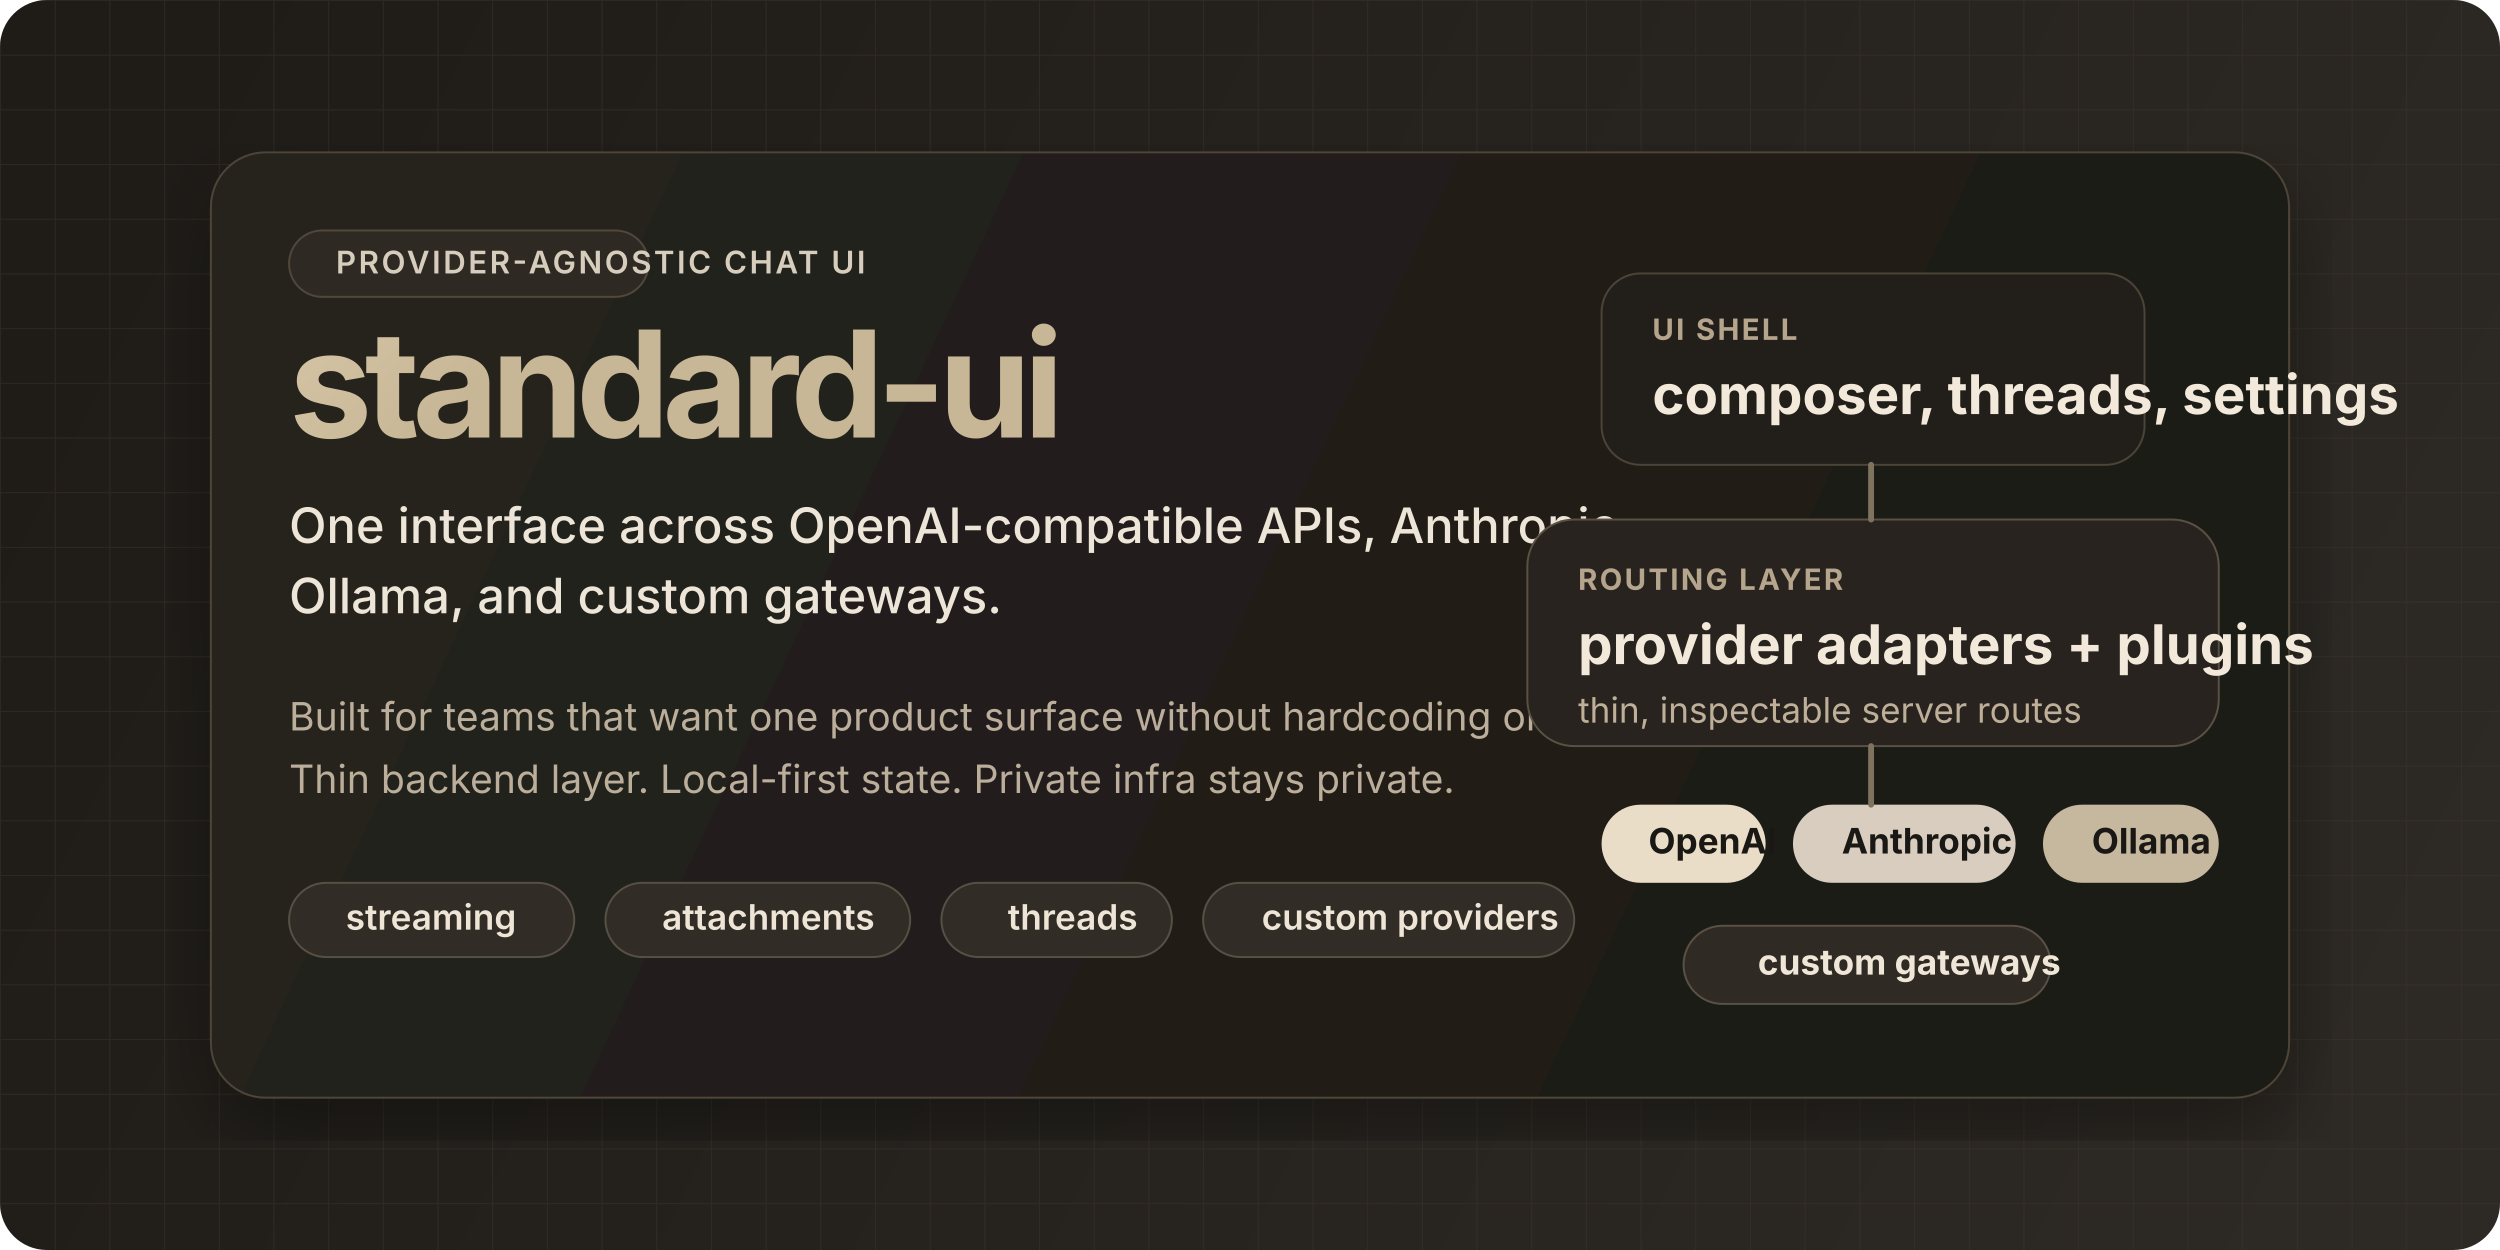
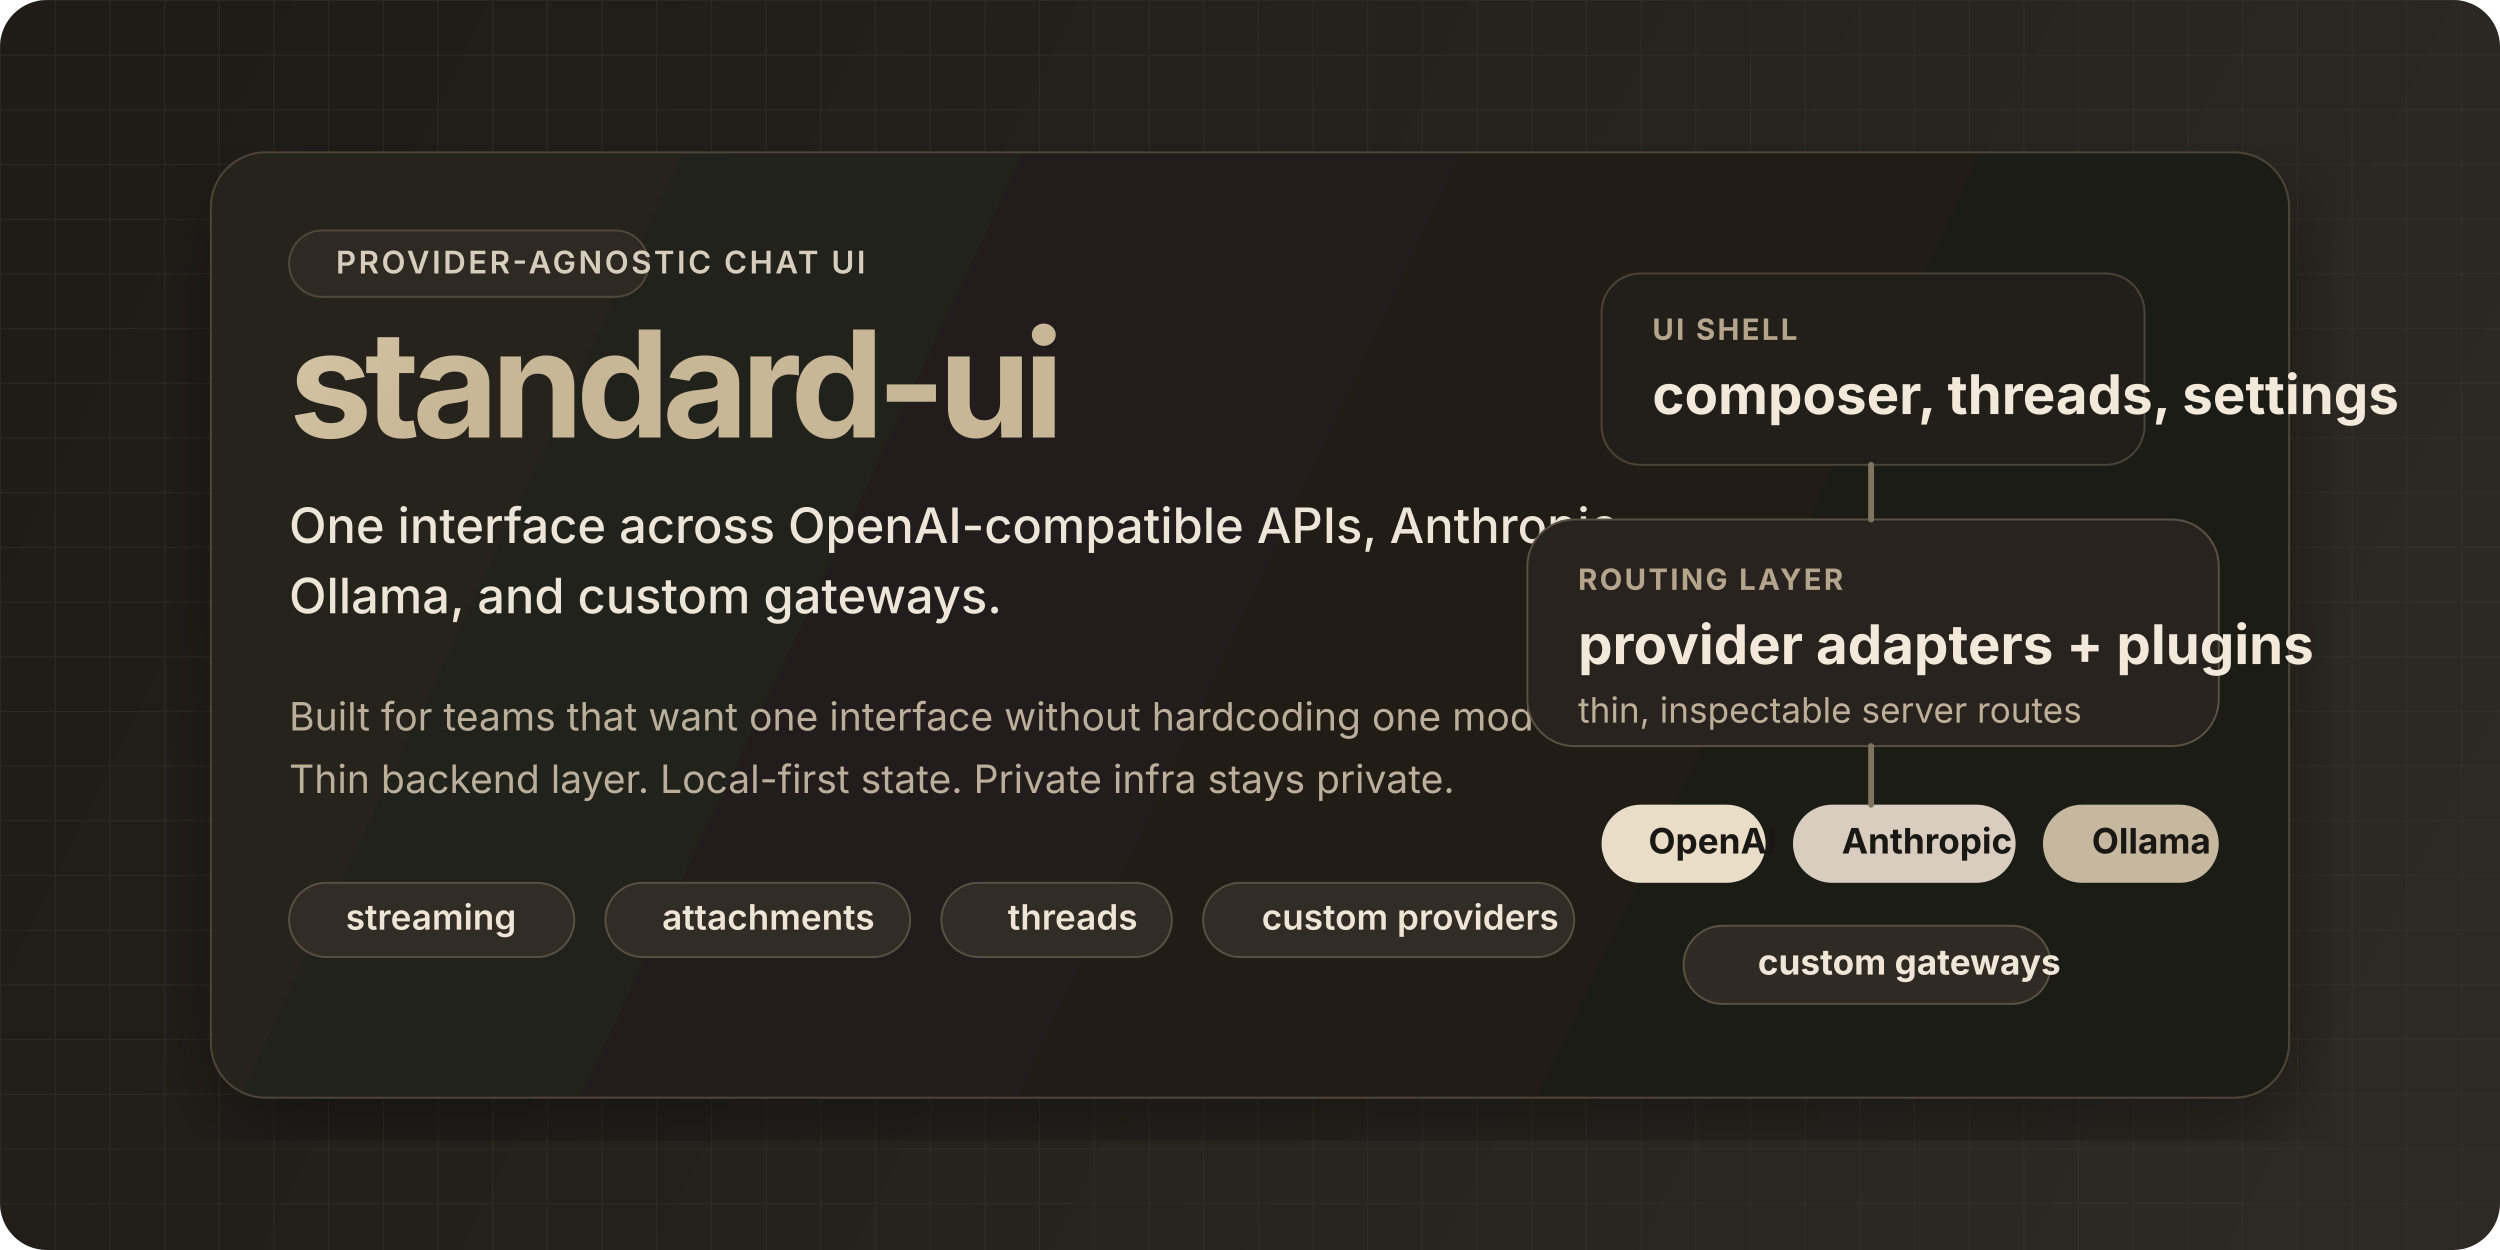
<svg xmlns="http://www.w3.org/2000/svg" width="1280" height="640" viewBox="0 0 1280 640" fill="none" role="img" aria-labelledby="hero-title hero-desc">
  <defs>
    <linearGradient id="bg" x1="80" y1="40" x2="1210" y2="600" gradientUnits="userSpaceOnUse">
      <stop stop-color="#1F1C18" />
      <stop offset="1" stop-color="#2D2924" />
    </linearGradient>
    <linearGradient id="panel" x1="140" y1="100" x2="1120" y2="560" gradientUnits="userSpaceOnUse">
      <stop stop-color="#26221D" />
      <stop offset="1" stop-color="#1D1A16" />
    </linearGradient>
    <linearGradient id="accent" x1="0" y1="0" x2="220" y2="220" gradientUnits="userSpaceOnUse">
      <stop stop-color="#F2E7CE" />
      <stop offset="1" stop-color="#C8B796" />
    </linearGradient>
    <filter id="shadow" x="86" y="56" width="1108" height="528" filterUnits="userSpaceOnUse" color-interpolation-filters="sRGB">
      <feDropShadow dx="0" dy="18" stdDeviation="22" flood-color="#090806" flood-opacity="0.36" />
    </filter>
    <pattern id="grid" x="0" y="0" width="28" height="28" patternUnits="userSpaceOnUse">
      <path d="M28 0H0V28" stroke="#413A31" stroke-opacity="0.4" />
    </pattern>
  </defs>
  <rect width="1280" height="640" rx="24" fill="url(#bg)" />
  <rect width="1280" height="640" rx="24" fill="url(#grid)" />
  <g filter="url(#shadow)">
    <rect x="108" y="78" width="1064" height="484" rx="28" fill="url(#panel)" stroke="#4D4439" />
  </g>
  <rect x="148" y="118" width="184" height="34" rx="17" fill="#2E2923" stroke="#51483C" />
  <text x="172" y="140" fill="#D7CDBD" font-family="ui-sans-serif, -apple-system, BlinkMacSystemFont, 'Segoe UI', sans-serif" font-size="16" font-weight="600" letter-spacing="0.08em">PROVIDER-AGNOSTIC CHAT UI</text>
  <text x="148" y="224" fill="url(#accent)" font-family="ui-sans-serif, -apple-system, BlinkMacSystemFont, 'Segoe UI', sans-serif" font-size="76" font-weight="700" letter-spacing="-0.05em">standard-ui</text>
  <text x="148" y="278" fill="#ECE5D8" font-family="ui-sans-serif, -apple-system, BlinkMacSystemFont, 'Segoe UI', sans-serif" font-size="25" font-weight="500">
    One interface across OpenAI-compatible APIs, Anthropic,
  </text>
  <text x="148" y="314" fill="#ECE5D8" font-family="ui-sans-serif, -apple-system, BlinkMacSystemFont, 'Segoe UI', sans-serif" font-size="25" font-weight="500">
    Ollama, and custom gateways.
  </text>
  <text x="148" y="374" fill="#BBAF9B" font-family="ui-sans-serif, -apple-system, BlinkMacSystemFont, 'Segoe UI', sans-serif" font-size="20">
-     Built for teams that want one product surface without hardcoding one model vendor.
+     Built for teams that want one interface without hardcoding one model vendor.
  </text>
  <text x="148" y="406" fill="#BBAF9B" font-family="ui-sans-serif, -apple-system, BlinkMacSystemFont, 'Segoe UI', sans-serif" font-size="20">
    Thin backend layer. Local-first state. Private infra stays private.
  </text>
  <g>
    <rect x="148" y="452" width="146" height="38" rx="19" fill="#312C25" stroke="#575044" />
    <text x="177" y="476" fill="#EEE5D7" font-family="ui-sans-serif, -apple-system, BlinkMacSystemFont, 'Segoe UI', sans-serif" font-size="18" font-weight="600">streaming</text>
    <rect x="310" y="452" width="156" height="38" rx="19" fill="#312C25" stroke="#575044" />
    <text x="339" y="476" fill="#EEE5D7" font-family="ui-sans-serif, -apple-system, BlinkMacSystemFont, 'Segoe UI', sans-serif" font-size="18" font-weight="600">attachments</text>
    <rect x="482" y="452" width="118" height="38" rx="19" fill="#312C25" stroke="#575044" />
    <text x="516" y="476" fill="#EEE5D7" font-family="ui-sans-serif, -apple-system, BlinkMacSystemFont, 'Segoe UI', sans-serif" font-size="18" font-weight="600">threads</text>
    <rect x="616" y="452" width="190" height="38" rx="19" fill="#312C25" stroke="#575044" />
    <text x="646" y="476" fill="#EEE5D7" font-family="ui-sans-serif, -apple-system, BlinkMacSystemFont, 'Segoe UI', sans-serif" font-size="18" font-weight="600">custom providers</text>
  </g>
  <g>
    <rect x="820" y="140" width="278" height="98" rx="20" fill="#221F1A" stroke="#4B4438" />
    <text x="846" y="174" fill="#B6A58D" font-family="ui-sans-serif, -apple-system, BlinkMacSystemFont, 'Segoe UI', sans-serif" font-size="15" font-weight="700" letter-spacing="0.08em">UI SHELL</text>
    <text x="846" y="212" fill="#F2E9DB" font-family="ui-sans-serif, -apple-system, BlinkMacSystemFont, 'Segoe UI', sans-serif" font-size="28" font-weight="700">composer, threads, settings</text>
    <rect x="782" y="266" width="354" height="116" rx="24" fill="#28231E" stroke="#5A5144" />
    <text x="808" y="302" fill="#B6A58D" font-family="ui-sans-serif, -apple-system, BlinkMacSystemFont, 'Segoe UI', sans-serif" font-size="15" font-weight="700" letter-spacing="0.08em">ROUTING LAYER</text>
    <text x="808" y="340" fill="#F2E9DB" font-family="ui-sans-serif, -apple-system, BlinkMacSystemFont, 'Segoe UI', sans-serif" font-size="28" font-weight="700">provider adapters + plugins</text>
    <text x="808" y="370" fill="#BEAF99" font-family="ui-sans-serif, -apple-system, BlinkMacSystemFont, 'Segoe UI', sans-serif" font-size="18">thin, inspectable server routes</text>
    <rect x="820" y="412" width="84" height="40" rx="20" fill="#EADDC8" />
    <text x="844" y="437" fill="#1A1814" font-family="ui-sans-serif, -apple-system, BlinkMacSystemFont, 'Segoe UI', sans-serif" font-size="18" font-weight="700">OpenAI</text>
    <rect x="918" y="412" width="114" height="40" rx="20" fill="#D8CDBE" />
    <text x="943" y="437" fill="#1A1814" font-family="ui-sans-serif, -apple-system, BlinkMacSystemFont, 'Segoe UI', sans-serif" font-size="18" font-weight="700">Anthropic</text>
    <rect x="1046" y="412" width="90" height="40" rx="20" fill="#C6B79F" />
    <text x="1071" y="437" fill="#1A1814" font-family="ui-sans-serif, -apple-system, BlinkMacSystemFont, 'Segoe UI', sans-serif" font-size="18" font-weight="700">Ollama</text>
    <rect x="862" y="474" width="188" height="40" rx="20" fill="#2F2A24" stroke="#5A5144" />
    <text x="900" y="499" fill="#F0E6D8" font-family="ui-sans-serif, -apple-system, BlinkMacSystemFont, 'Segoe UI', sans-serif" font-size="18" font-weight="700">custom gateways</text>
  </g>
  <path d="M958 238V266" stroke="#7E735F" stroke-width="3" stroke-linecap="round" />
  <path d="M958 382V412" stroke="#7E735F" stroke-width="3" stroke-linecap="round" />
</svg>
